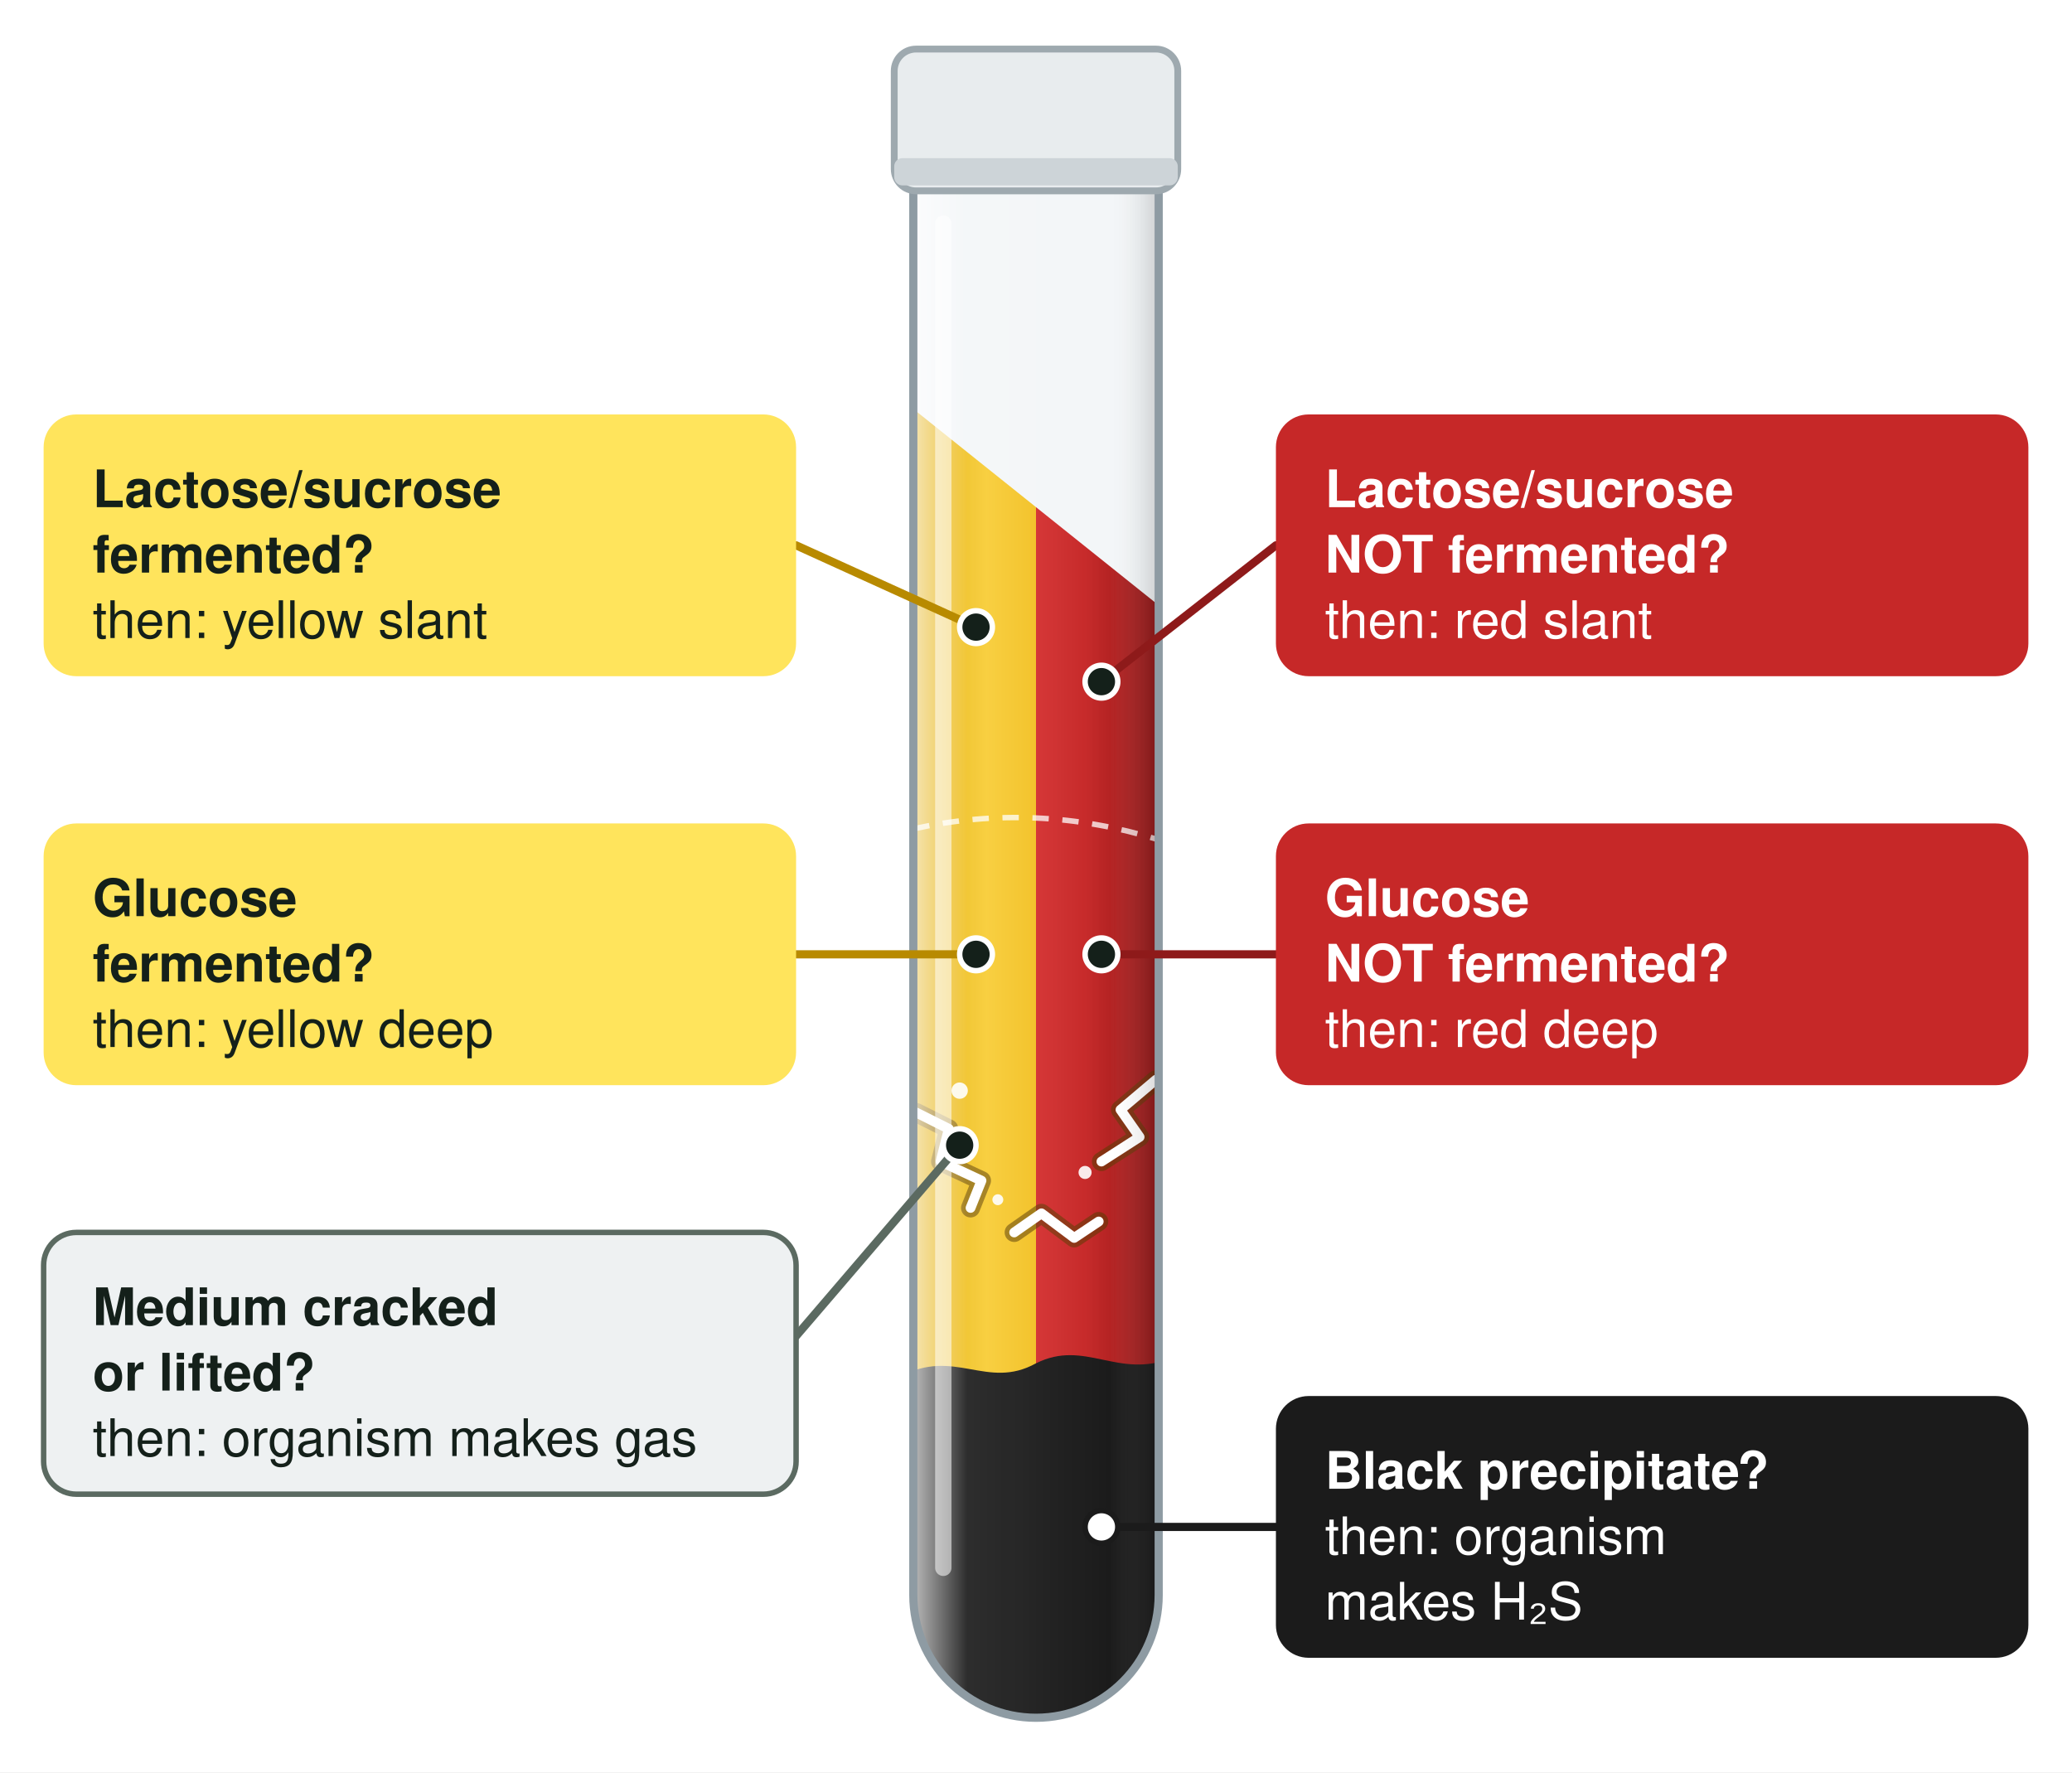
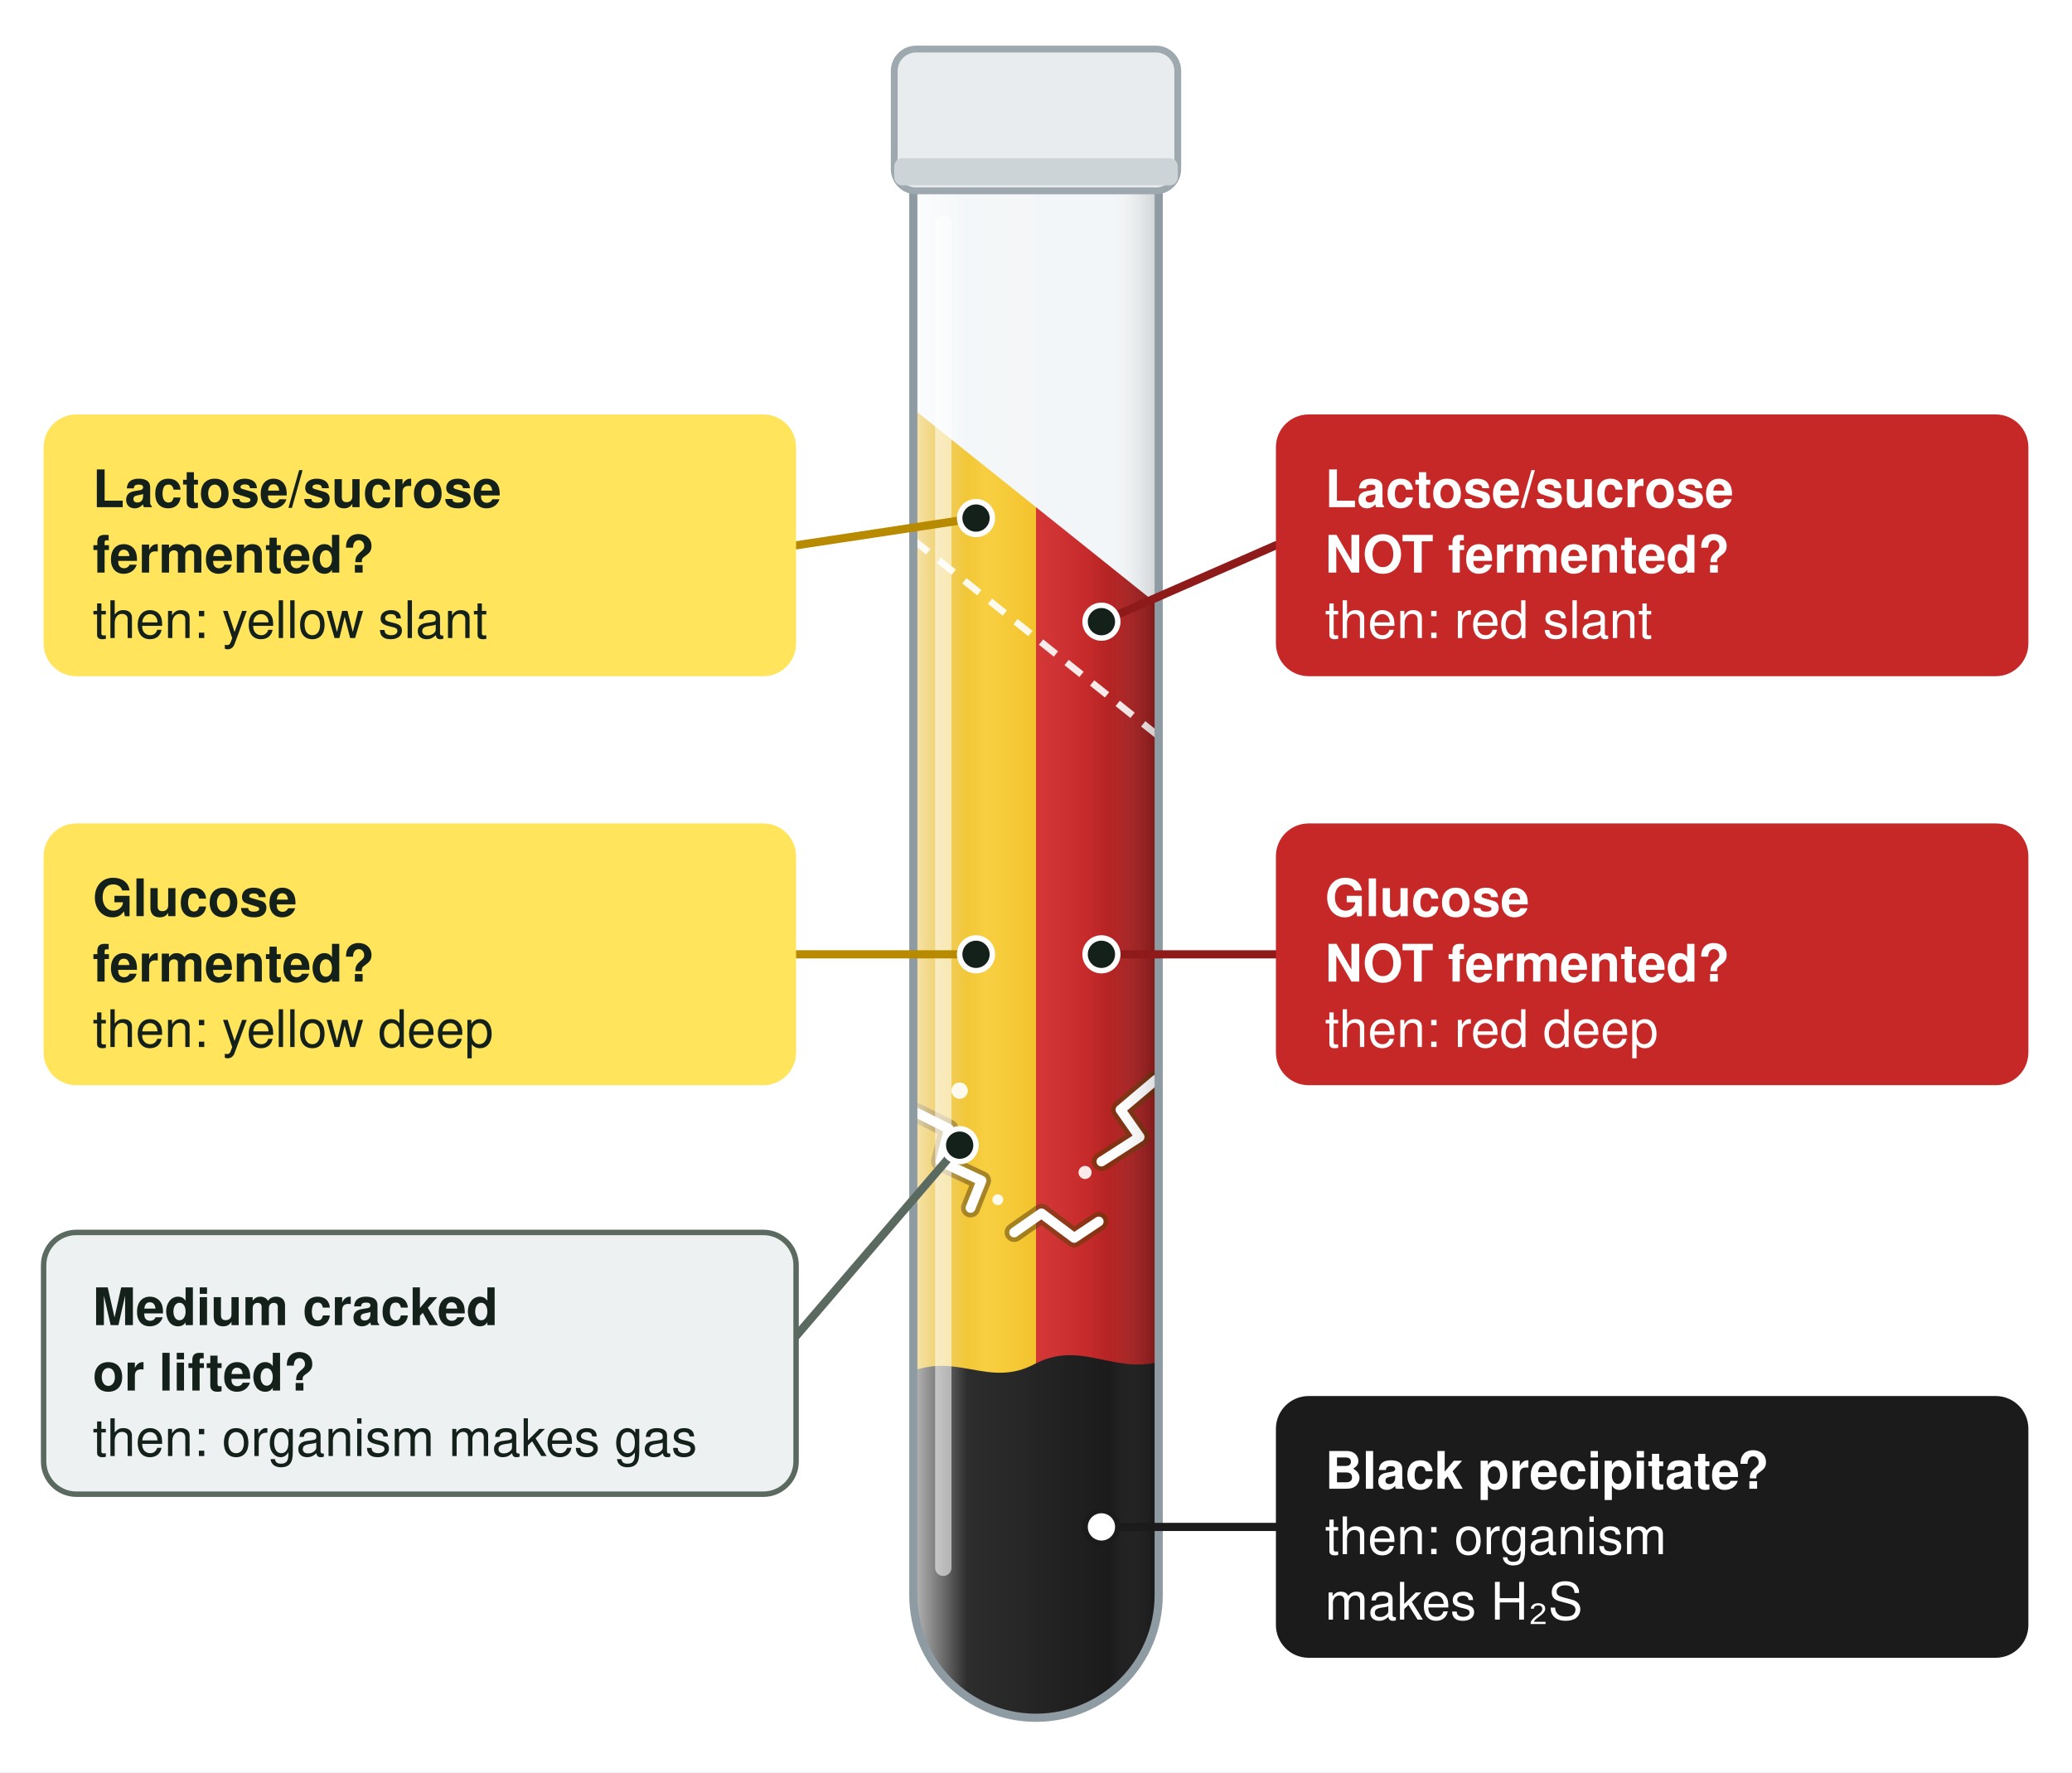
<svg xmlns="http://www.w3.org/2000/svg" viewBox="0 0 760 650" font-family="Helvetica, Arial, sans-serif" role="img" aria-label="Interpreting a TSI agar slant. Left half yellow, right half red. A yellow slant means lactose or sucrose was fermented; a red slant means it was not. A yellow deep means glucose was fermented; a red deep means it was not. Cracks in the medium mean the organism produces gas. A black precipitate at the bottom means the organism produces H2S.">
  <defs>
    <clipPath id="inside">
      <path d="M335 62 V585 a45 45 0 0 0 90 0 V62 Z" />
    </clipPath>
    <linearGradient id="glass" x1="0" x2="1">
      <stop offset="0" stop-color="#fff" stop-opacity=".7" />
      <stop offset=".22" stop-color="#fff" stop-opacity=".08" />
      <stop offset=".8" stop-color="#fff" stop-opacity="0" />
      <stop offset="1" stop-color="#000" stop-opacity=".16" />
    </linearGradient>
    <linearGradient id="yel" x1="0" x2="1">
      <stop offset="0" stop-color="#E0A800" />
      <stop offset=".6" stop-color="#F7CC33" />
      <stop offset="1" stop-color="#F2C024" />
    </linearGradient>
    <linearGradient id="red" x1="0" x2="1">
      <stop offset="0" stop-color="#D32F2F" />
      <stop offset=".4" stop-color="#C62828" />
      <stop offset="1" stop-color="#931A1A" />
    </linearGradient>
  </defs>
  <rect width="760" height="650" fill="#fff" />
  <g clip-path="url(#inside)">
    <rect x="330" y="55" width="100" height="600" fill="#F3F6F8" />
    <path d="M335 150 L380 186 V660 H335 Z" fill="url(#yel)" />
    <path d="M380 186 L425 222 V660 H380 Z" fill="url(#red)" />
-     <path d="M335 304 Q380 294 425 308" stroke="#fff" stroke-opacity=".75" stroke-width="2" stroke-dasharray="6 5" fill="none" />
+     <path d="M335 198 L425 270" stroke="#fff" stroke-opacity=".9" stroke-width="2.5" stroke-dasharray="7 5" fill="none" />
    <g stroke="#5A3A00" stroke-opacity=".55" stroke-width="7" fill="none" stroke-linecap="round" stroke-linejoin="round">
      <path d="M336 408 l12 6 l-3 12 l15 7 l-4 10" />
      <path d="M424 396 l-13 11 l7 10 l-14 9" />
      <path d="M372 452 l10 -7 l12 9 l9 -6" />
    </g>
    <g stroke="#fff" stroke-width="3.6" fill="none" stroke-linecap="round" stroke-linejoin="round">
      <path d="M336 408 l12 6 l-3 12 l15 7 l-4 10" />
      <path d="M424 396 l-13 11 l7 10 l-14 9" />
      <path d="M372 452 l10 -7 l12 9 l9 -6" />
    </g>
    <g fill="#fff" opacity=".9">
      <circle cx="352" cy="400" r="3" />
      <circle cx="398" cy="430" r="2.4" />
      <circle cx="366" cy="440" r="2" />
    </g>
    <path d="M330 505 C350 494 362 510 380 500 C398 491 410 506 430 498 V660 H330 Z" fill="#1B1B1B" />
  </g>
  <path d="M335 62 V585 a45 45 0 0 0 90 0 V62" fill="url(#glass)" stroke="#8E9BA3" stroke-width="3" />
  <rect x="328" y="18" width="104" height="52" rx="8" fill="#E8ECEE" stroke="#9EA9AF" stroke-width="2.5" />
  <rect x="328" y="58" width="104" height="10" rx="3" fill="#CDD4D8" />
  <path d="M346 82 V575" stroke="#fff" stroke-width="6" stroke-linecap="round" opacity=".55" />
  <g stroke-width="3" stroke-linecap="round">
-     <line x1="292" y1="200" x2="358" y2="230" stroke="#B88A00" />
+     <line x1="292" y1="200" x2="358" y2="190" stroke="#B88A00" />
    <line x1="292" y1="350" x2="358" y2="350" stroke="#B88A00" />
    <line x1="292" y1="490" x2="352" y2="420" stroke="#5B6A61" />
-     <line x1="468" y1="200" x2="404" y2="250" stroke="#8E1A1A" />
+     <line x1="468" y1="200" x2="404" y2="228" stroke="#8E1A1A" />
    <line x1="468" y1="350" x2="404" y2="350" stroke="#8E1A1A" />
    <line x1="468" y1="560" x2="404" y2="560" stroke="#1B1B1B" />
  </g>
  <g fill="#14201A" stroke="#fff" stroke-width="2">
-     <circle cx="358" cy="230" r="6" />
+     <circle cx="358" cy="190" r="6" />
    <circle cx="358" cy="350" r="6" />
    <circle cx="352" cy="420" r="6" />
-     <circle cx="404" cy="250" r="6" />
+     <circle cx="404" cy="228" r="6" />
    <circle cx="404" cy="350" r="6" />
  </g>
  <circle cx="404" cy="560" r="6" fill="#fff" stroke="#1B1B1B" stroke-width="2" />
  <g font-size="19" fill="#14201A">
    <rect x="16" y="152" width="276" height="96" rx="12" fill="#FFE45C" />
    <text x="34" y="186" font-weight="700">Lactose/sucrose</text>
    <text x="34" y="210" font-weight="700">fermented?</text>
    <text x="34" y="234">then: yellow slant</text>
    <rect x="16" y="302" width="276" height="96" rx="12" fill="#FFE45C" />
    <text x="34" y="336" font-weight="700">Glucose</text>
    <text x="34" y="360" font-weight="700">fermented?</text>
    <text x="34" y="384">then: yellow deep</text>
    <rect x="16" y="452" width="276" height="96" rx="12" fill="#EEF1F2" stroke="#5B6A61" stroke-width="2" />
    <text x="34" y="486" font-weight="700">Medium cracked</text>
    <text x="34" y="510" font-weight="700">or lifted?</text>
    <text x="34" y="534">then: organism makes gas</text>
  </g>
  <g font-size="19" fill="#fff">
    <rect x="468" y="152" width="276" height="96" rx="12" fill="#C62828" />
    <text x="486" y="186" font-weight="700">Lactose/sucrose</text>
    <text x="486" y="210" font-weight="700">NOT fermented?</text>
    <text x="486" y="234">then: red slant</text>
    <rect x="468" y="302" width="276" height="96" rx="12" fill="#C62828" />
    <text x="486" y="336" font-weight="700">Glucose</text>
    <text x="486" y="360" font-weight="700">NOT fermented?</text>
    <text x="486" y="384">then: red deep</text>
    <rect x="468" y="512" width="276" height="96" rx="12" fill="#1B1B1B" />
    <text x="486" y="546" font-weight="700">Black precipitate?</text>
    <text x="486" y="570">then: organism</text>
    <text x="486" y="594">makes H₂S</text>
  </g>
</svg>
